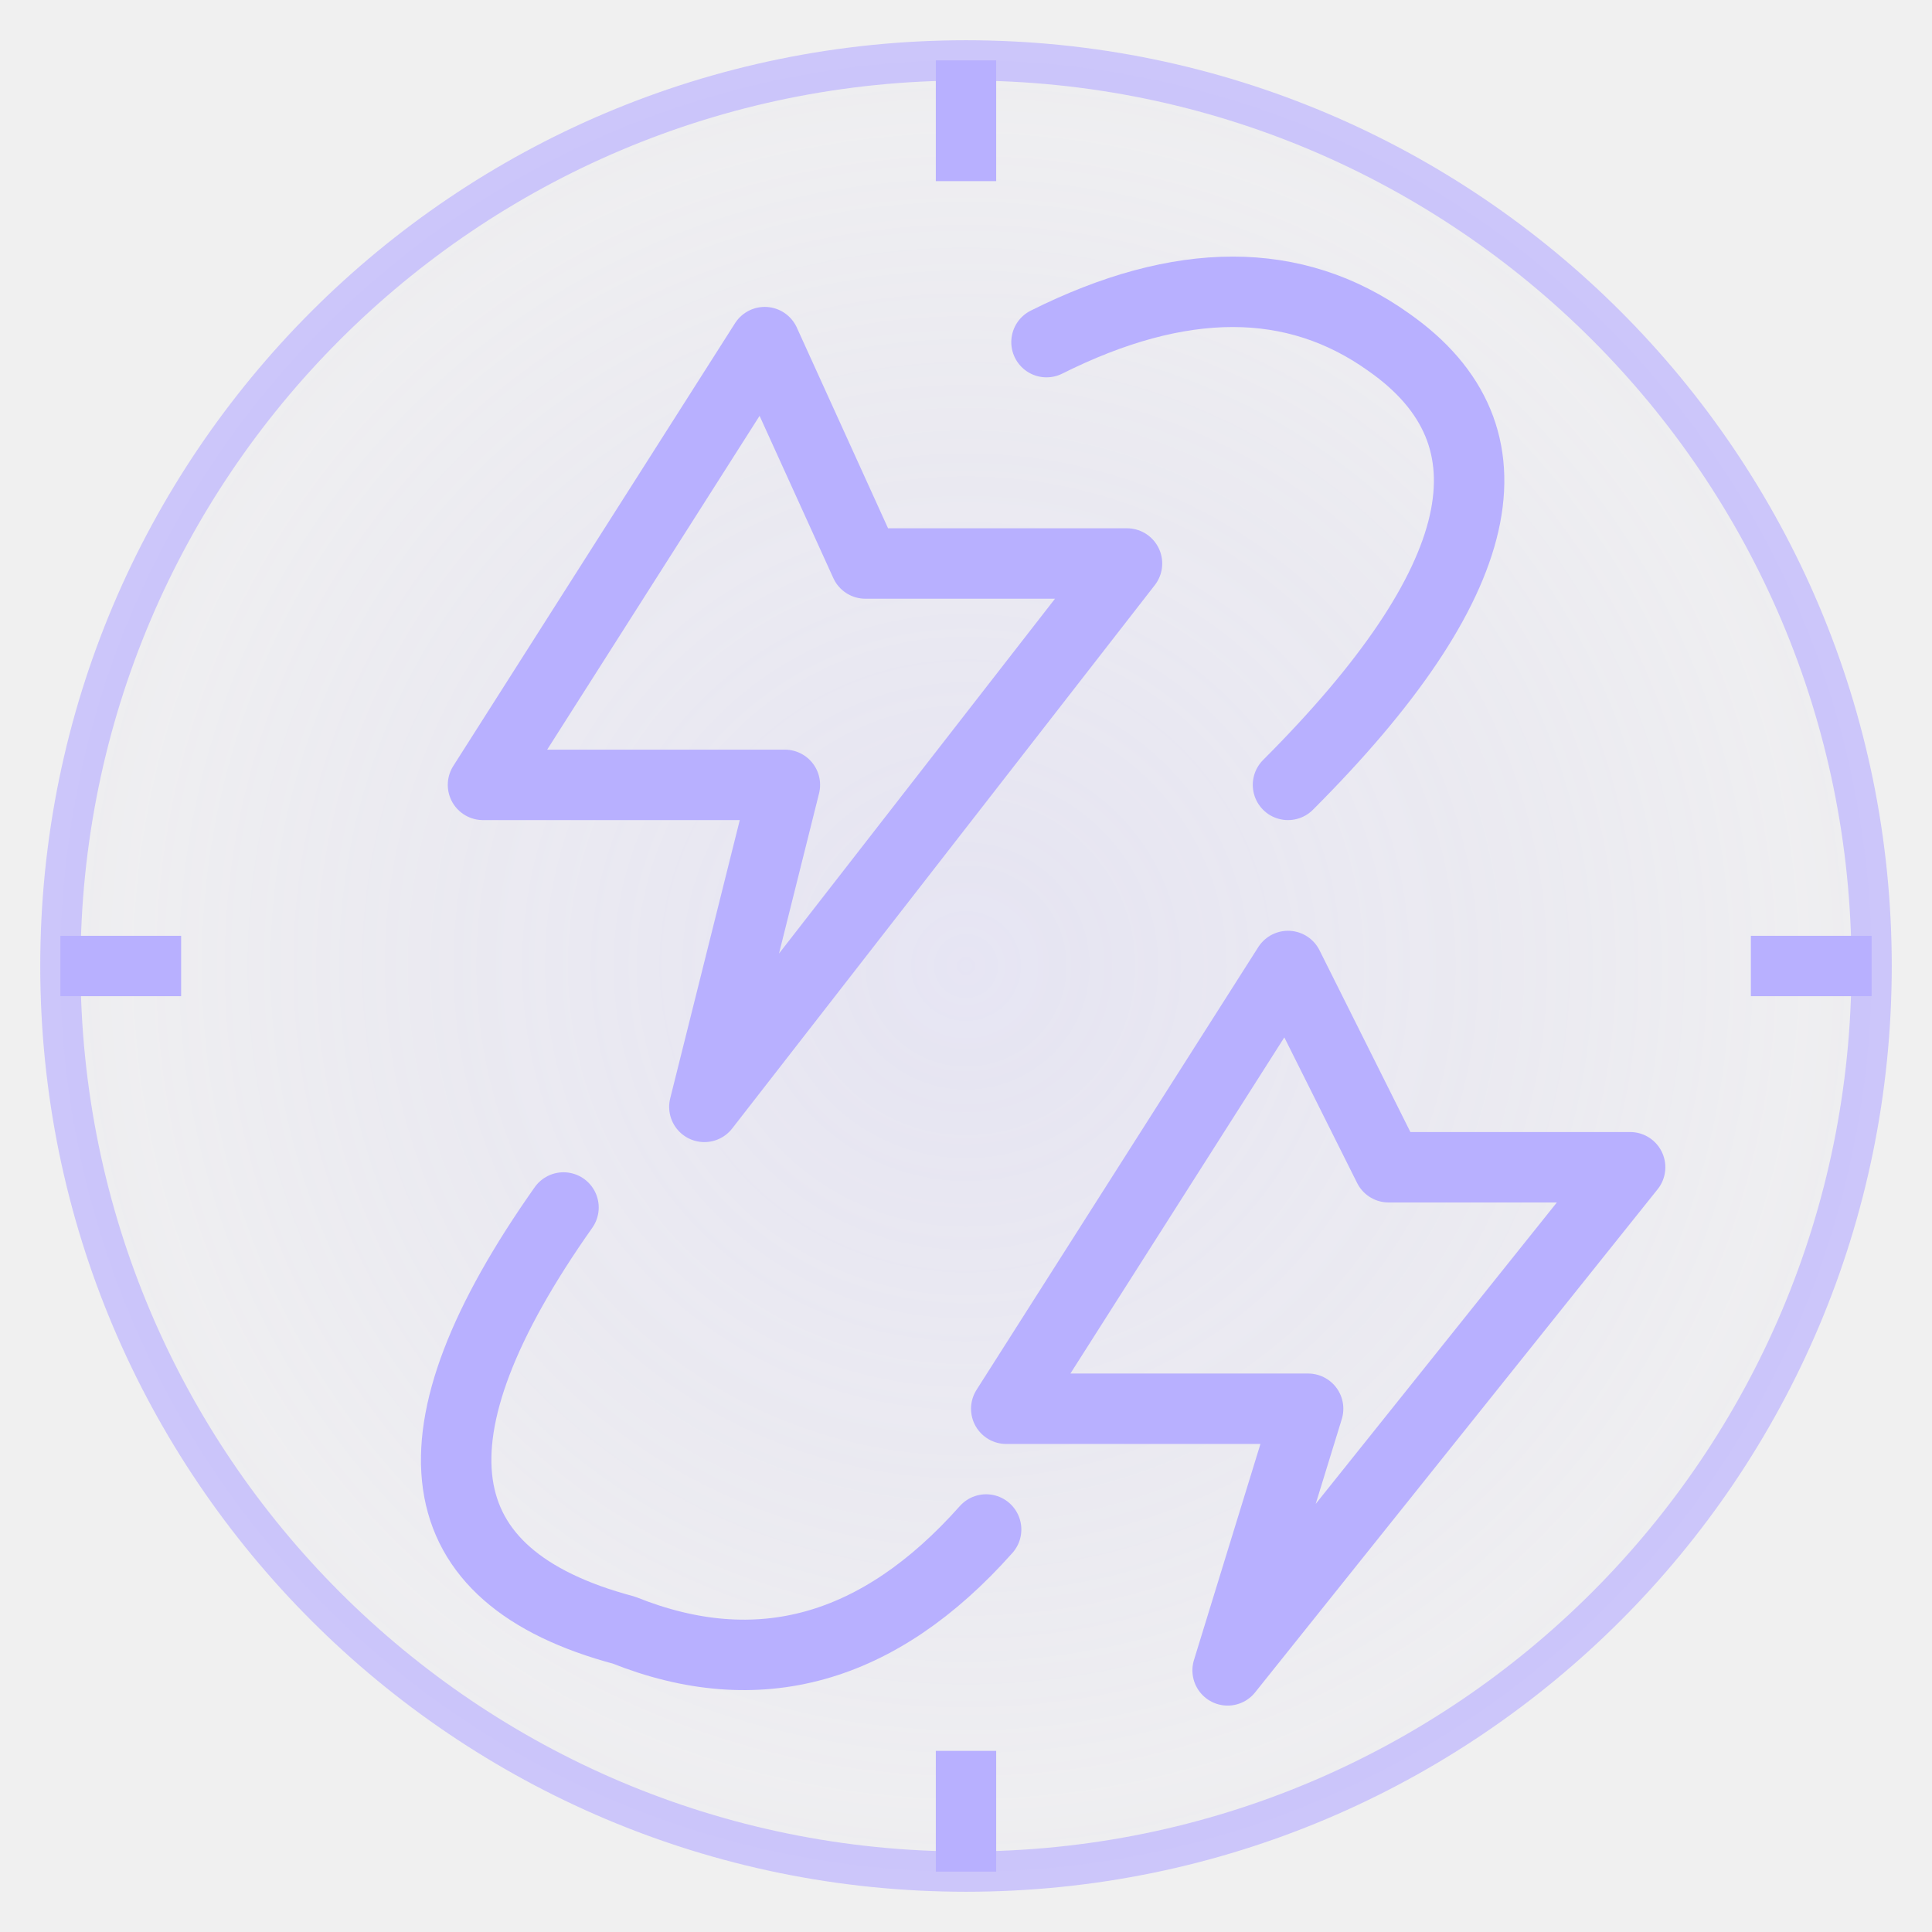
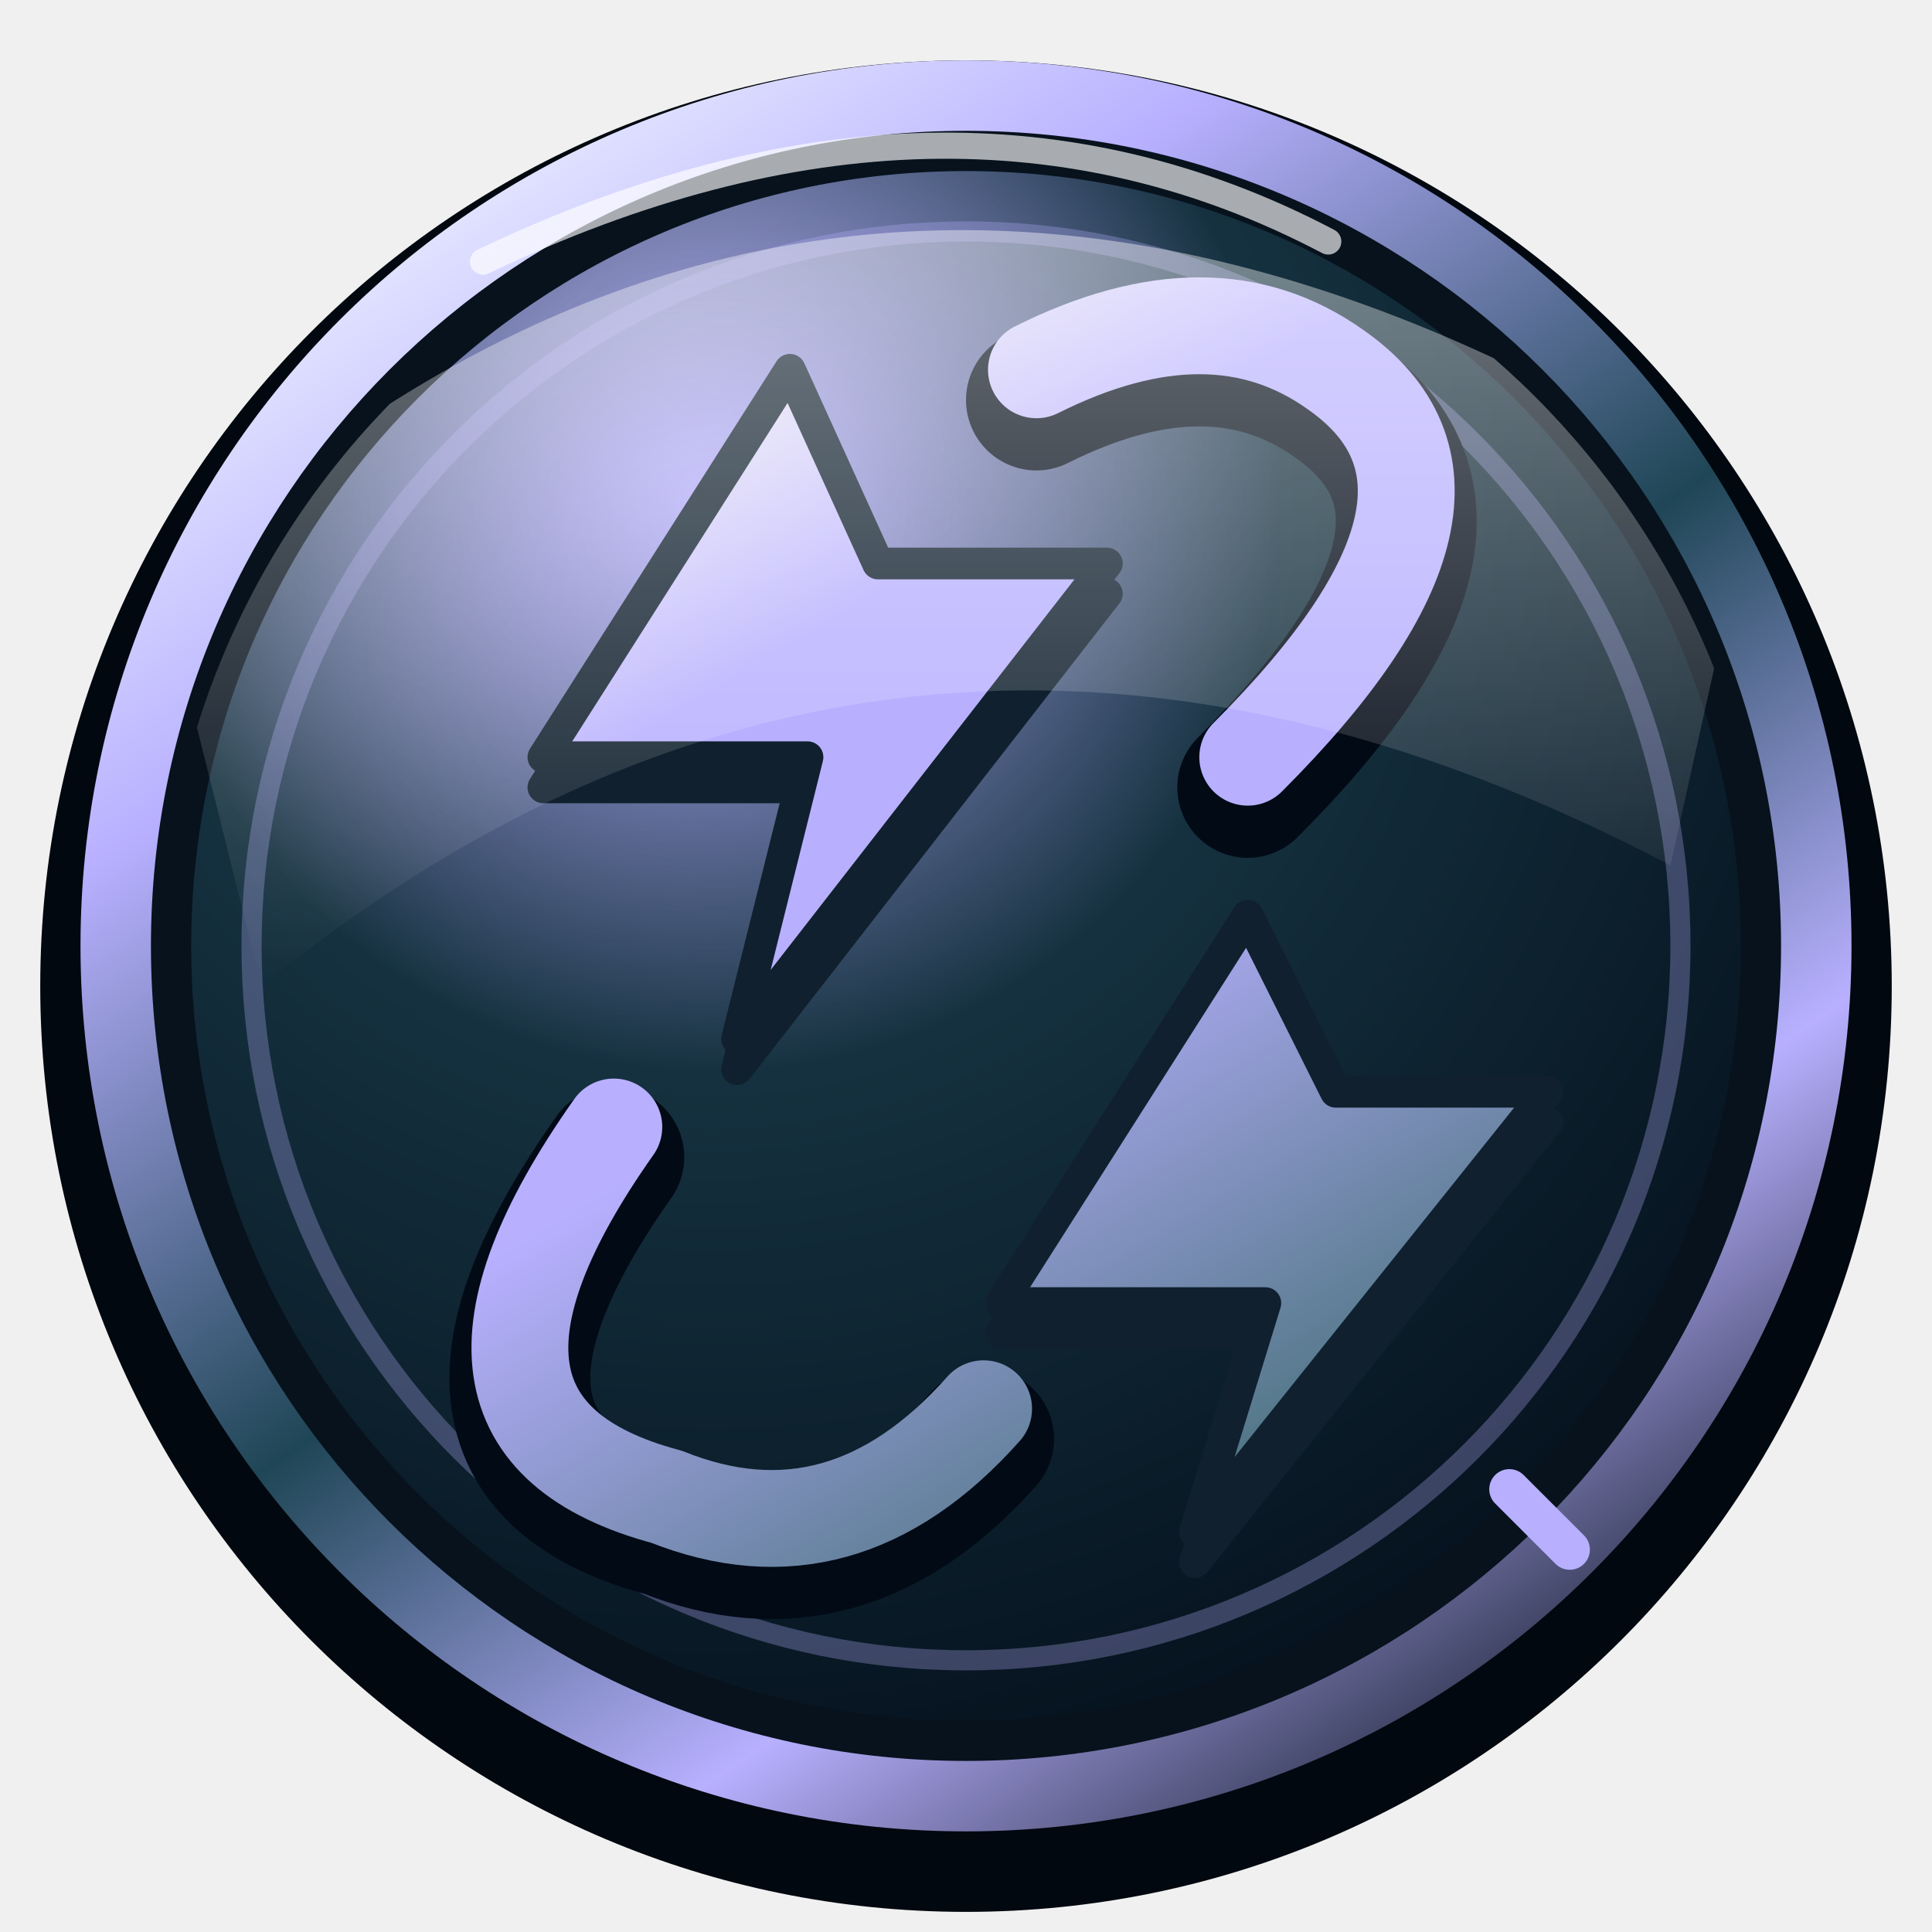
<svg xmlns="http://www.w3.org/2000/svg" viewBox="0 0 96 96" fill="none">
  <defs>
-     <radialGradient id="bg">
-       <stop stop-color="#b8b0ff" stop-opacity=".18" />
-       <stop offset="1" stop-color="#b8b0ff" stop-opacity=".025" />
+     <radialGradient id="gem" cx=".34" cy=".22" r=".9">
+       <stop stop-color="#b8b0ff" stop-opacity=".7" />
+       <stop offset=".4" stop-color="#15313f" />
+       <stop offset="1" stop-color="#030d19" />
    </radialGradient>
+     <linearGradient id="rim" x1="15" y1="5" x2="75" y2="92" gradientUnits="userSpaceOnUse">
+       <stop stop-color="#f7ffff" />
+       <stop offset=".24" stop-color="#b8b0ff" />
+       <stop offset=".52" stop-color="#1f4656" />
+       <stop offset=".76" stop-color="#b8b0ff" />
+       <stop offset="1" stop-color="#07121c" />
+     </linearGradient>
+     <linearGradient id="symbol" x1="25" y1="15" x2="65" y2="82" gradientUnits="userSpaceOnUse">
+       <stop stop-color="#fffef2" />
+       <stop offset=".28" stop-color="#b8b0ff" />
+       <stop offset=".55" stop-color="#b8b0ff" />
+       <stop offset="1" stop-color="#47717a" />
+     </linearGradient>
+     <linearGradient id="gloss" x2="0" y2="1">
+       <stop stop-color="#fff" stop-opacity=".42" />
+       <stop offset="1" stop-color="#fff" stop-opacity="0" />
+     </linearGradient>
+     <clipPath id="disc">
+       <circle cx="48" cy="48" r="40" />
+     </clipPath>
  </defs>
-   <circle cx="48" cy="48" r="45" fill="url(#bg)" stroke="#b8b0ff" stroke-opacity=".65" stroke-width="2" />
-   <path d="M48 3v6M48 87v6M3 48h6M87 48h6" stroke="#b8b0ff" stroke-width="3" />
-   <g stroke="#b8b0ff" stroke-width="3.5" stroke-linecap="round" stroke-linejoin="round">
-     <path d="m38 17-14 22h15l-4 16 21-27H43Z M64 48 50 70h15l-4 13 20-25H69Z" />
-     <path d="M28 60q-12 17 3 21 10 4 18-5M64 39q15-15 5-22-7-5-17 0" />
+   <circle cx="48" cy="49" r="46" fill="#02080f" />
+   <circle cx="48" cy="47" r="44" fill="url(#rim)" />
+   <circle cx="48" cy="47" r="39.5" fill="url(#gem)" stroke="#07121d" stroke-width="2" />
+   <circle cx="48" cy="47" r="35.5" stroke="#b8b0ff" stroke-opacity=".3" stroke-width="1" />
+   <g transform="translate(6 5) scale(.875)" stroke="#020a16" stroke-width="8" stroke-linecap="round" stroke-linejoin="round">
+     <path d="m38 17-14 22h15l-4 16 21-27H43Z M64 48 50 70h15l-4 13 20-25H69Z" fill="url(#symbol)" stroke="#10202e" stroke-width="1.8" />
+     <path d="M28 60q-12 17 3 21 10 4 18-5M64 39q15-15 5-22-7-5-17 0" fill="none" />
  </g>
+   <g transform="translate(6 3.5) scale(.875)" stroke="url(#symbol)" stroke-width="5.5" stroke-linecap="round" stroke-linejoin="round">
+     <path d="m38 17-14 22h15l-4 16 21-27H43Z M64 48 50 70h15l-4 13 20-25H69Z" fill="url(#symbol)" stroke="#10202e" stroke-width="1.8" />
+     <path d="M28 60q-12 17 3 21 10 4 18-5M64 39q15-15 5-22-7-5-17 0" fill="none" />
+   </g>
+   <path d="M8 29Q43-4 87 25L83 43Q45 23 13 49Z" fill="url(#gloss)" clip-path="url(#disc)" />
+   <path d="M24 13Q47 2 66 12" stroke="#fff" stroke-opacity=".65" stroke-width="1.3" stroke-linecap="round" />
+   <path d="m75 74 3 3" stroke="#b8b0ff" stroke-width="2" stroke-linecap="round" />
</svg>
